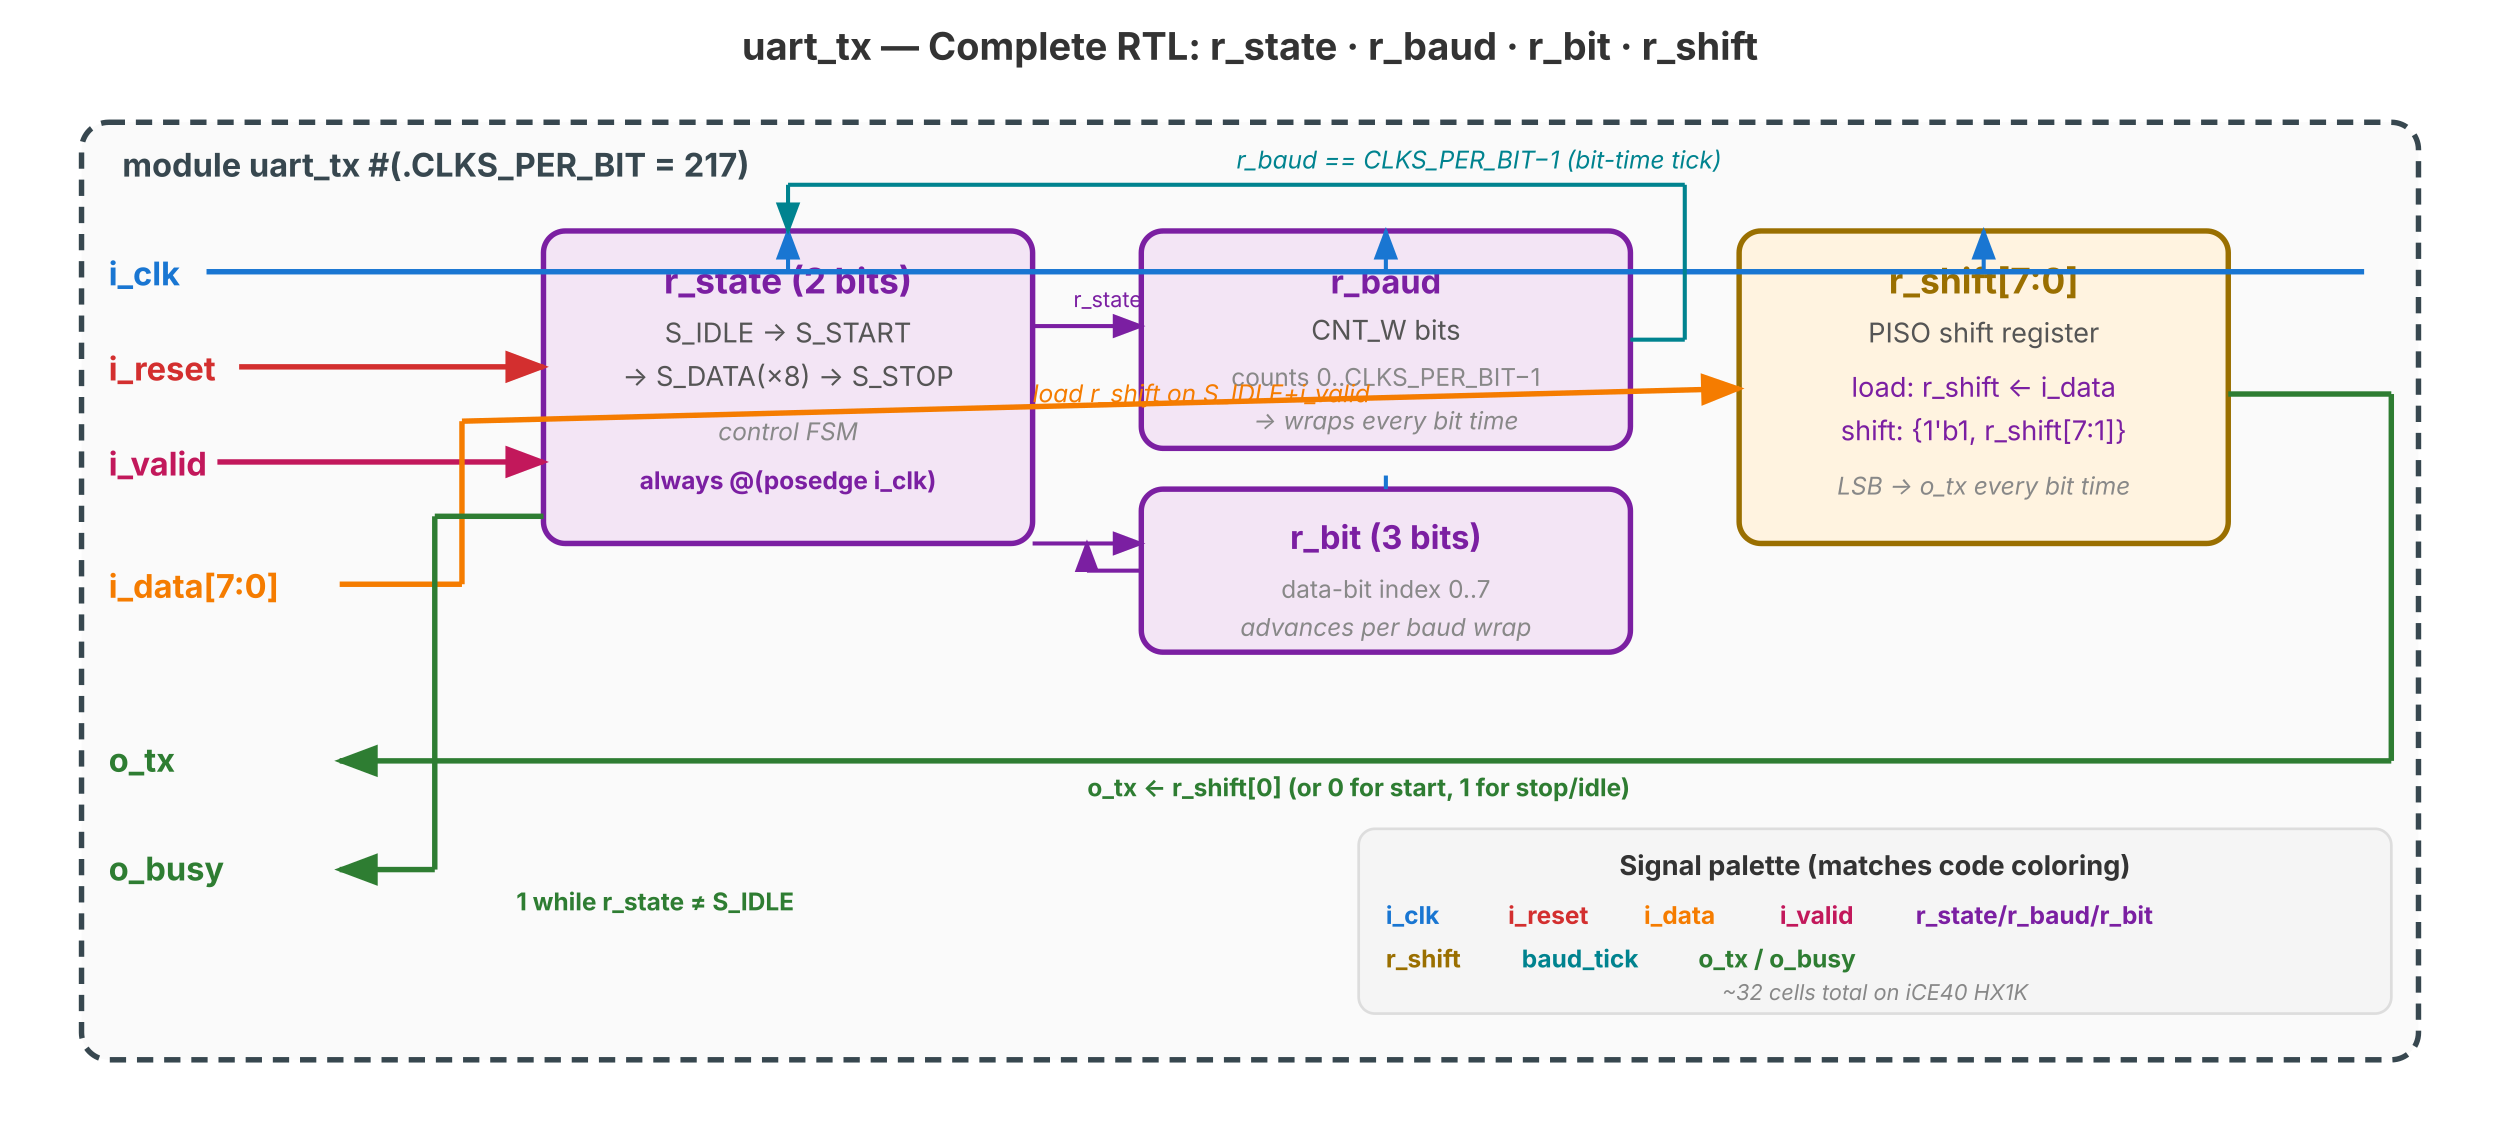
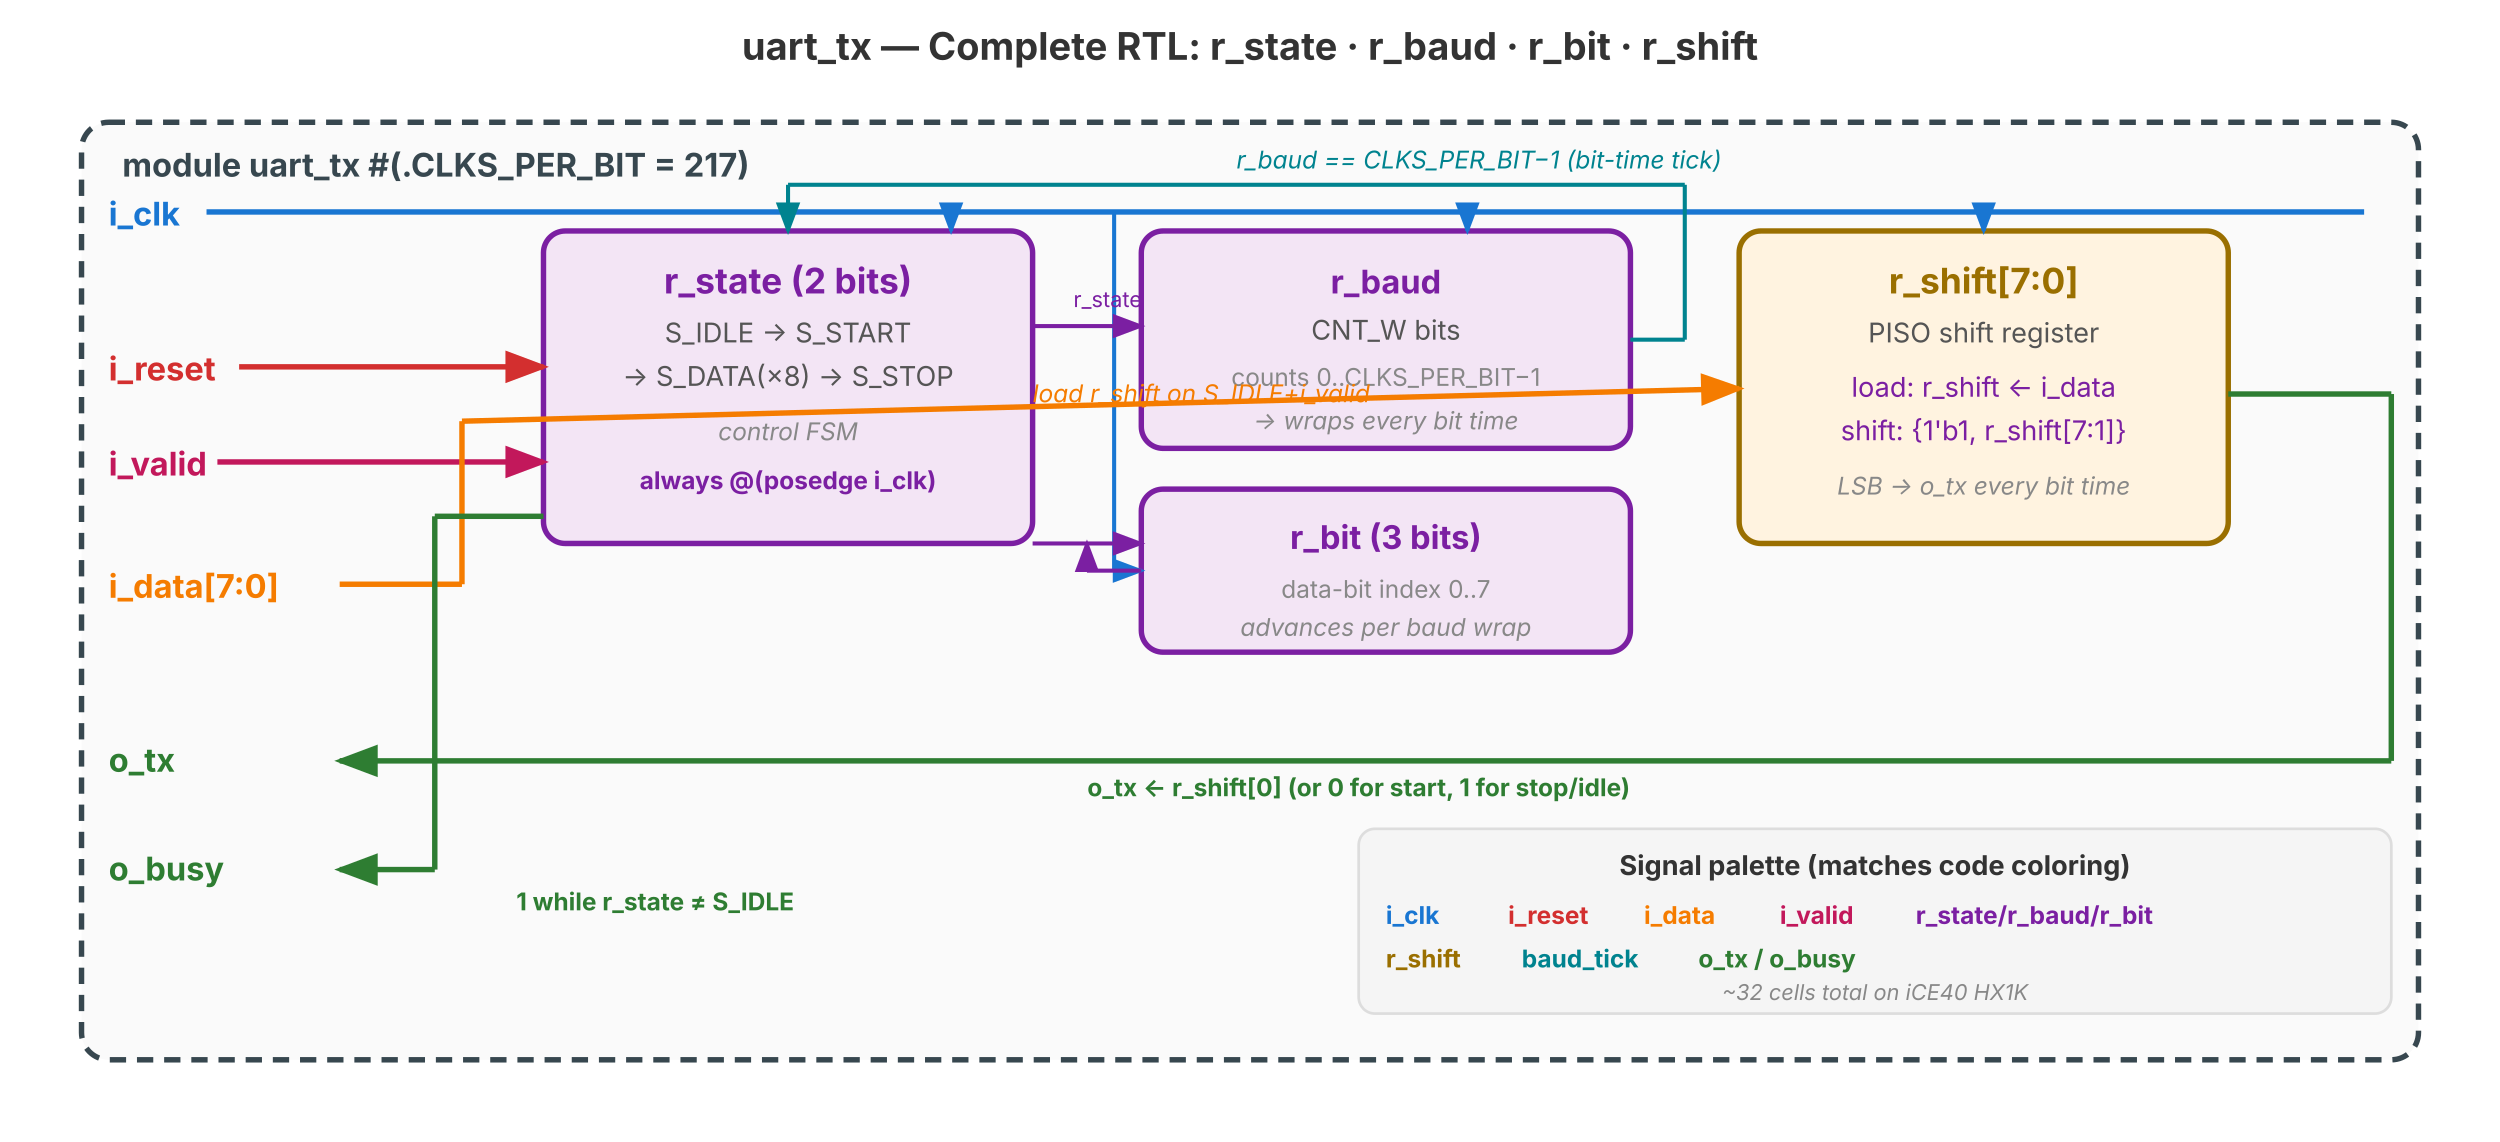
<svg xmlns="http://www.w3.org/2000/svg" viewBox="0 0 920 420" font-family="Inter, sans-serif">
  <defs>
    <marker id="aBlu" markerWidth="8" markerHeight="6" refX="7" refY="3" orient="auto">
      <path d="M0,0 L8,3 L0,6 Z" fill="#1976D2" />
    </marker>
    <marker id="aRed" markerWidth="8" markerHeight="6" refX="7" refY="3" orient="auto">
      <path d="M0,0 L8,3 L0,6 Z" fill="#D32F2F" />
    </marker>
    <marker id="aOrg" markerWidth="8" markerHeight="6" refX="7" refY="3" orient="auto">
      <path d="M0,0 L8,3 L0,6 Z" fill="#F57C00" />
    </marker>
    <marker id="aGrn" markerWidth="8" markerHeight="6" refX="7" refY="3" orient="auto">
      <path d="M0,0 L8,3 L0,6 Z" fill="#2E7D32" />
    </marker>
    <marker id="aPur" markerWidth="8" markerHeight="6" refX="7" refY="3" orient="auto">
      <path d="M0,0 L8,3 L0,6 Z" fill="#7B1FA2" />
    </marker>
    <marker id="aTeal" markerWidth="8" markerHeight="6" refX="7" refY="3" orient="auto">
      <path d="M0,0 L8,3 L0,6 Z" fill="#00838F" />
    </marker>
    <marker id="aMag" markerWidth="8" markerHeight="6" refX="7" refY="3" orient="auto">
      <path d="M0,0 L8,3 L0,6 Z" fill="#C2185B" />
    </marker>
  </defs>
  <text x="460" y="22" text-anchor="middle" font-size="14" font-weight="700" fill="#333">uart_tx — Complete RTL: r_state · r_baud · r_bit · r_shift</text>
  <rect x="30" y="45" width="860" height="345" rx="10" fill="#FAFAFA" stroke="#37474F" stroke-width="2" stroke-dasharray="6,4" />
  <text x="45" y="65" font-size="12" font-weight="700" fill="#37474F">module uart_tx #(.CLKS_PER_BIT = 217)</text>
  <rect x="200" y="85" width="180" height="115" rx="8" fill="#F3E5F5" stroke="#7B1FA2" stroke-width="2" />
  <text x="290" y="108" text-anchor="middle" font-size="13" font-weight="700" fill="#7B1FA2">r_state (2 bits)</text>
  <text x="290" y="126" text-anchor="middle" font-size="10" fill="#555">S_IDLE → S_START</text>
  <text x="290" y="142" text-anchor="middle" font-size="10" fill="#555">→ S_DATA(×8) → S_STOP</text>
  <text x="290" y="162" text-anchor="middle" font-size="9" fill="#888" font-style="italic">control FSM</text>
  <text x="290" y="180" text-anchor="middle" font-size="9" fill="#7B1FA2" font-weight="700">always @(posedge i_clk)</text>
  <rect x="420" y="85" width="180" height="80" rx="8" fill="#F3E5F5" stroke="#7B1FA2" stroke-width="2" />
  <text x="510" y="108" text-anchor="middle" font-size="12" font-weight="700" fill="#7B1FA2">r_baud</text>
  <text x="510" y="125" text-anchor="middle" font-size="10" fill="#555">CNT_W bits</text>
  <text x="510" y="142" text-anchor="middle" font-size="9" fill="#888">counts 0..CLKS_PER_BIT−1</text>
  <text x="510" y="158" text-anchor="middle" font-size="9" fill="#888" font-style="italic">→ wraps every bit time</text>
  <rect x="420" y="180" width="180" height="60" rx="8" fill="#F3E5F5" stroke="#7B1FA2" stroke-width="2" />
  <text x="510" y="202" text-anchor="middle" font-size="12" font-weight="700" fill="#7B1FA2">r_bit (3 bits)</text>
  <text x="510" y="220" text-anchor="middle" font-size="9" fill="#888">data-bit index 0..7</text>
  <text x="510" y="234" text-anchor="middle" font-size="9" fill="#888" font-style="italic">advances per baud wrap</text>
  <rect x="640" y="85" width="180" height="115" rx="8" fill="#FFF3E0" stroke="#9A6F00" stroke-width="2" />
  <text x="730" y="108" text-anchor="middle" font-size="13" font-weight="700" fill="#9A6F00">r_shift[7:0]</text>
  <text x="730" y="126" text-anchor="middle" font-size="10" fill="#555">PISO shift register</text>
  <text x="730" y="146" text-anchor="middle" font-size="10" fill="#7B1FA2">load: r_shift ← i_data</text>
  <text x="730" y="162" text-anchor="middle" font-size="10" fill="#7B1FA2">shift: {1'b1, r_shift[7:1]}</text>
  <text x="730" y="182" text-anchor="middle" font-size="9" fill="#888" font-style="italic">LSB → o_tx every bit time</text>
-   <text x="40" y="105" font-size="12" fill="#1976D2" font-weight="700">i_clk</text>
-   <line x1="76" y1="100" x2="870" y2="100" stroke="#1976D2" stroke-width="2" />
-   <line x1="290" y1="100" x2="290" y2="85" stroke="#1976D2" stroke-width="1.5" marker-end="url(#aBlu)" />
-   <line x1="510" y1="100" x2="510" y2="85" stroke="#1976D2" stroke-width="1.5" marker-end="url(#aBlu)" />
-   <line x1="510" y1="180" x2="510" y2="180" stroke="#1976D2" stroke-width="0" />
-   <line x1="510" y1="175" x2="510" y2="180" stroke="#1976D2" stroke-width="1.5" />
-   <line x1="730" y1="100" x2="730" y2="85" stroke="#1976D2" stroke-width="1.5" marker-end="url(#aBlu)" />
+   <text x="40" y="83" font-size="12" fill="#1976D2" font-weight="700">i_clk</text>
+   <line x1="76" y1="78" x2="870" y2="78" stroke="#1976D2" stroke-width="2" />
+   <line x1="350" y1="78" x2="350" y2="85" stroke="#1976D2" stroke-width="1.5" marker-end="url(#aBlu)" />
+   <line x1="540" y1="78" x2="540" y2="85" stroke="#1976D2" stroke-width="1.5" marker-end="url(#aBlu)" />
+   <line x1="730" y1="78" x2="730" y2="85" stroke="#1976D2" stroke-width="1.5" marker-end="url(#aBlu)" />
+   <line x1="410" y1="78" x2="410" y2="210" stroke="#1976D2" stroke-width="1.5" />
+   <line x1="410" y1="210" x2="420" y2="210" stroke="#1976D2" stroke-width="1.5" marker-end="url(#aBlu)" />
  <text x="40" y="140" font-size="12" fill="#D32F2F" font-weight="700">i_reset</text>
  <line x1="88" y1="135" x2="200" y2="135" stroke="#D32F2F" stroke-width="2" marker-end="url(#aRed)" />
  <text x="40" y="175" font-size="12" fill="#C2185B" font-weight="700">i_valid</text>
  <line x1="80" y1="170" x2="200" y2="170" stroke="#C2185B" stroke-width="2" marker-end="url(#aMag)" />
  <text x="40" y="220" font-size="12" fill="#F57C00" font-weight="700">i_data[7:0]</text>
  <line x1="125" y1="215" x2="170" y2="215" stroke="#F57C00" stroke-width="2" />
  <line x1="170" y1="215" x2="170" y2="155" stroke="#F57C00" stroke-width="2" />
  <line x1="170" y1="155" x2="640" y2="143" stroke="#F57C00" stroke-width="2" marker-end="url(#aOrg)" />
  <text x="380" y="148" font-size="9" fill="#F57C00" font-style="italic">load r_shift on S_IDLE+i_valid</text>
  <line x1="380" y1="120" x2="420" y2="120" stroke="#7B1FA2" stroke-width="1.5" marker-end="url(#aPur)" />
  <text x="395" y="113" font-size="8" fill="#7B1FA2">r_state</text>
  <line x1="380" y1="200" x2="420" y2="200" stroke="#7B1FA2" stroke-width="1.5" marker-end="url(#aPur)" />
  <line x1="600" y1="125" x2="620" y2="125" stroke="#00838F" stroke-width="1.5" />
  <line x1="620" y1="125" x2="620" y2="68" stroke="#00838F" stroke-width="1.5" />
  <line x1="620" y1="68" x2="290" y2="68" stroke="#00838F" stroke-width="1.5" />
  <line x1="290" y1="68" x2="290" y2="85" stroke="#00838F" stroke-width="1.5" marker-end="url(#aTeal)" />
  <text x="455" y="62" font-size="9" fill="#00838F" font-style="italic">r_baud == CLKS_PER_BIT−1 (bit-time tick)</text>
  <line x1="420" y1="210" x2="400" y2="210" stroke="#7B1FA2" stroke-width="1.5" />
  <line x1="400" y1="210" x2="400" y2="200" stroke="#7B1FA2" stroke-width="1.5" marker-end="url(#aPur)" />
  <line x1="820" y1="145" x2="880" y2="145" stroke="#2E7D32" stroke-width="2" />
  <line x1="880" y1="145" x2="880" y2="280" stroke="#2E7D32" stroke-width="2" />
  <line x1="880" y1="280" x2="160" y2="280" stroke="#2E7D32" stroke-width="2" />
  <line x1="160" y1="280" x2="125" y2="280" stroke="#2E7D32" stroke-width="2" marker-end="url(#aGrn)" />
  <text x="40" y="284" font-size="12" fill="#2E7D32" font-weight="700">o_tx</text>
  <text x="500" y="293" text-anchor="middle" font-size="9" fill="#2E7D32" font-weight="700">o_tx ← r_shift[0] (or 0 for start, 1 for stop/idle)</text>
  <line x1="200" y1="190" x2="160" y2="190" stroke="#2E7D32" stroke-width="2" />
  <line x1="160" y1="190" x2="160" y2="320" stroke="#2E7D32" stroke-width="2" />
  <line x1="160" y1="320" x2="125" y2="320" stroke="#2E7D32" stroke-width="2" marker-end="url(#aGrn)" />
  <text x="40" y="324" font-size="12" fill="#2E7D32" font-weight="700">o_busy</text>
  <text x="190" y="335" font-size="9" fill="#2E7D32" font-weight="700">1 while r_state ≠ S_IDLE</text>
  <rect x="500" y="305" width="380" height="68" rx="6" fill="#F5F5F5" stroke="#DDD" stroke-width="1" />
  <text x="690" y="322" text-anchor="middle" font-size="10" font-weight="700" fill="#333">Signal palette (matches code coloring)</text>
  <text x="510" y="340" font-size="9" fill="#1976D2" font-weight="700">i_clk</text>
  <text x="555" y="340" font-size="9" fill="#D32F2F" font-weight="700">i_reset</text>
  <text x="605" y="340" font-size="9" fill="#F57C00" font-weight="700">i_data</text>
  <text x="655" y="340" font-size="9" fill="#C2185B" font-weight="700">i_valid</text>
  <text x="705" y="340" font-size="9" fill="#7B1FA2" font-weight="700">r_state/r_baud/r_bit</text>
  <text x="510" y="356" font-size="9" fill="#9A6F00" font-weight="700">r_shift</text>
  <text x="560" y="356" font-size="9" fill="#00838F" font-weight="700">baud_tick</text>
  <text x="625" y="356" font-size="9" fill="#2E7D32" font-weight="700">o_tx / o_busy</text>
  <text x="690" y="368" text-anchor="middle" font-size="8" fill="#888" font-style="italic">~32 cells total on iCE40 HX1K</text>
</svg>
